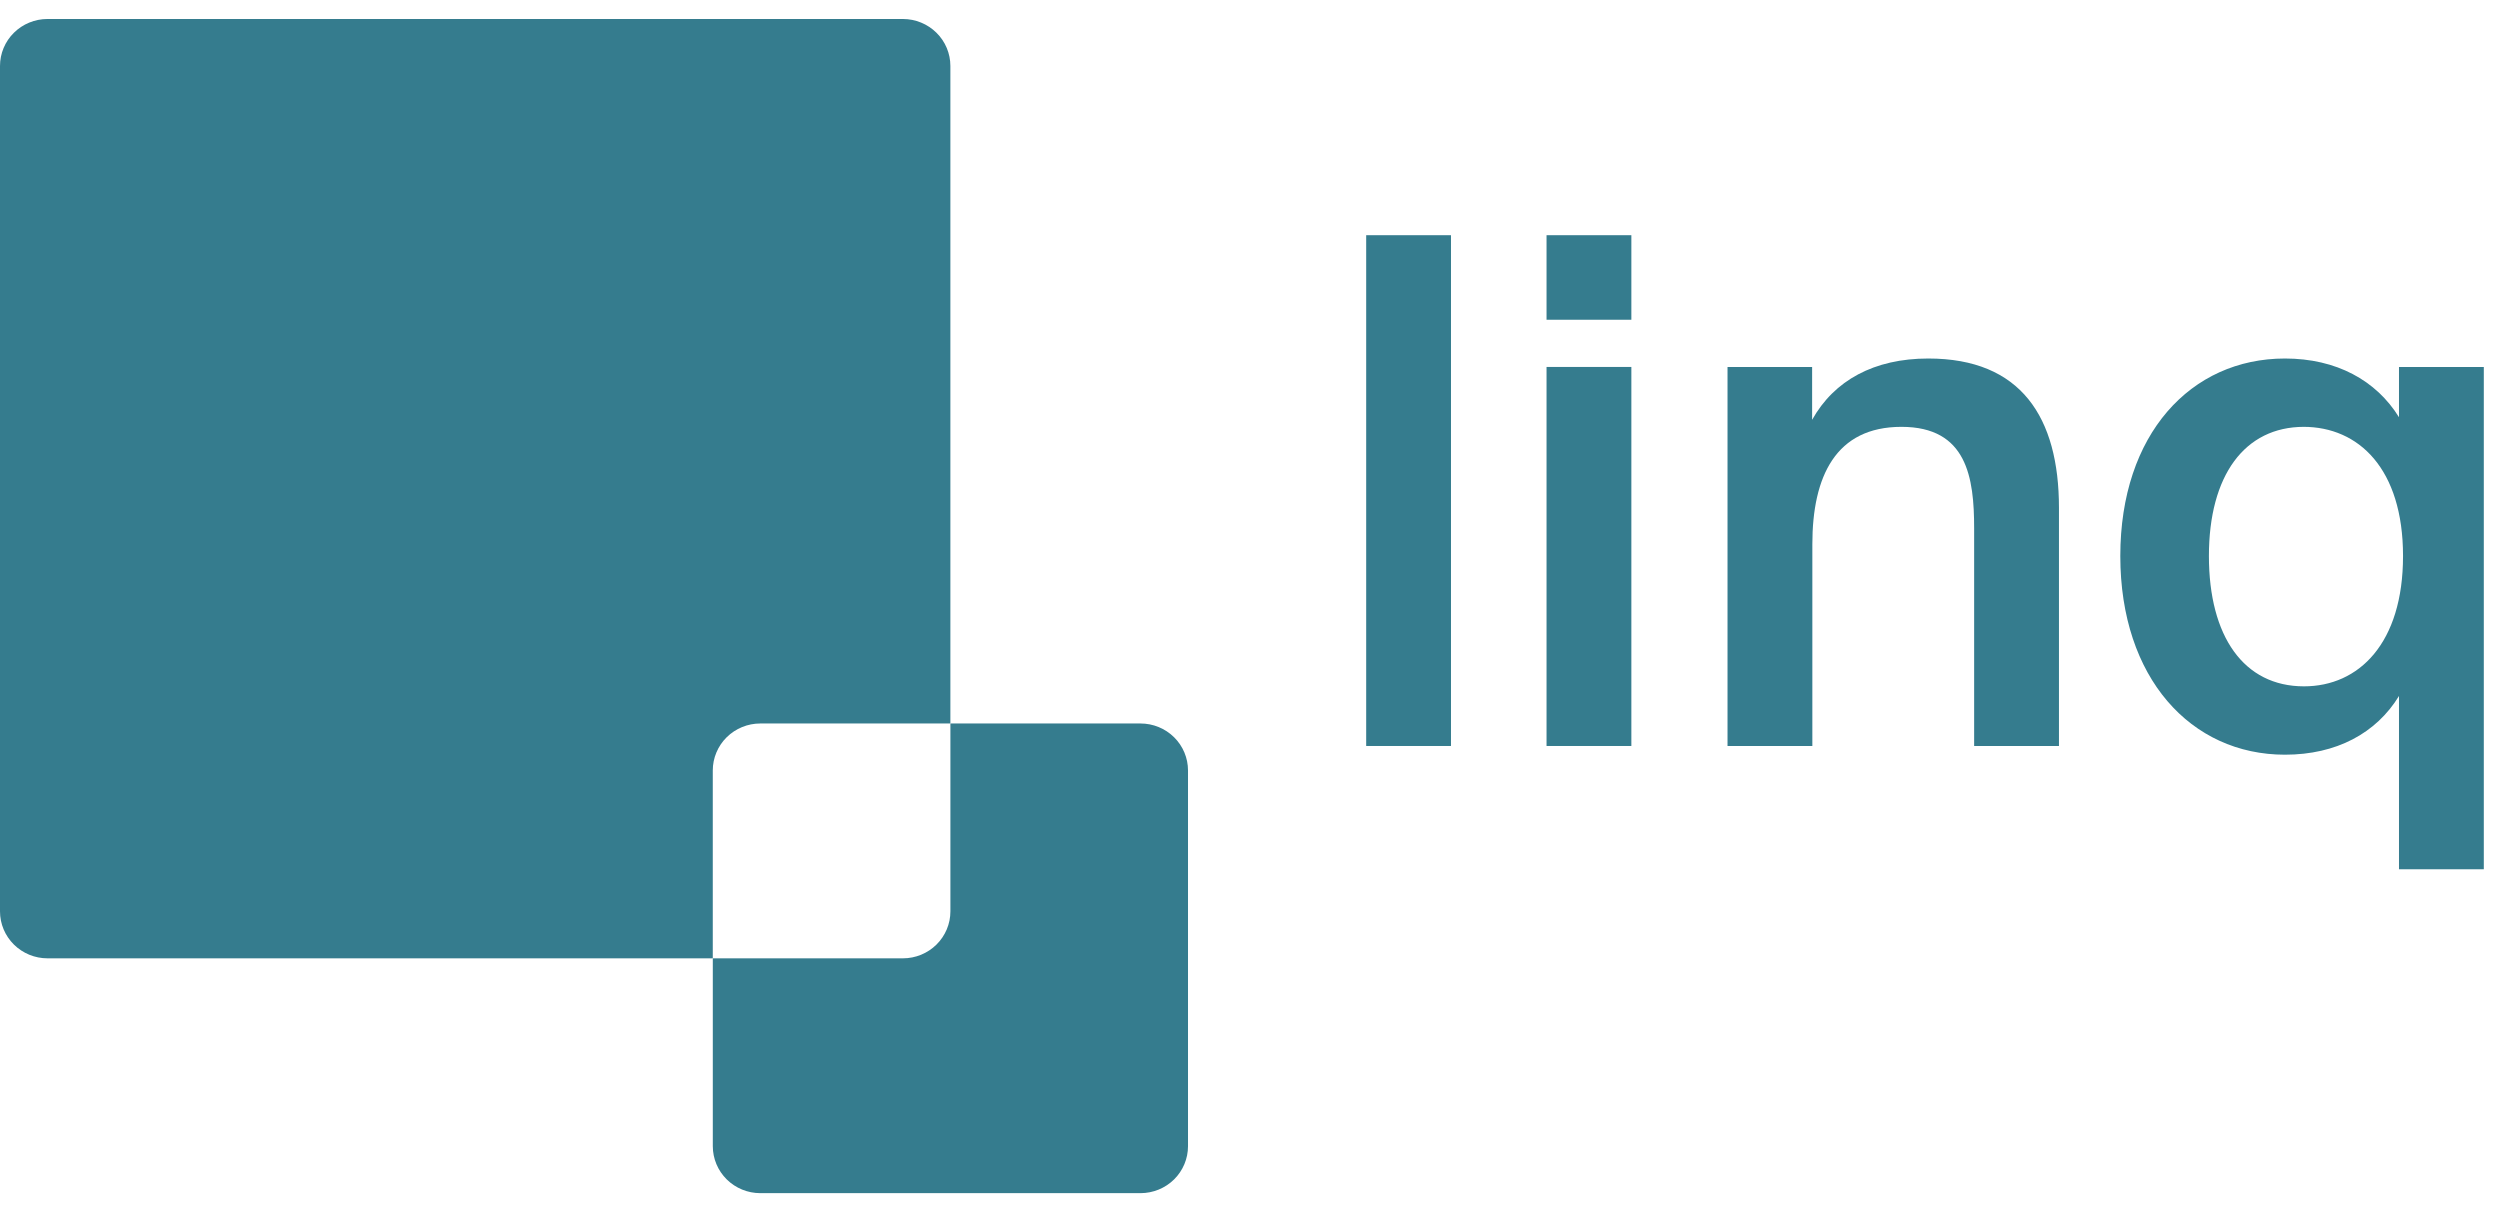
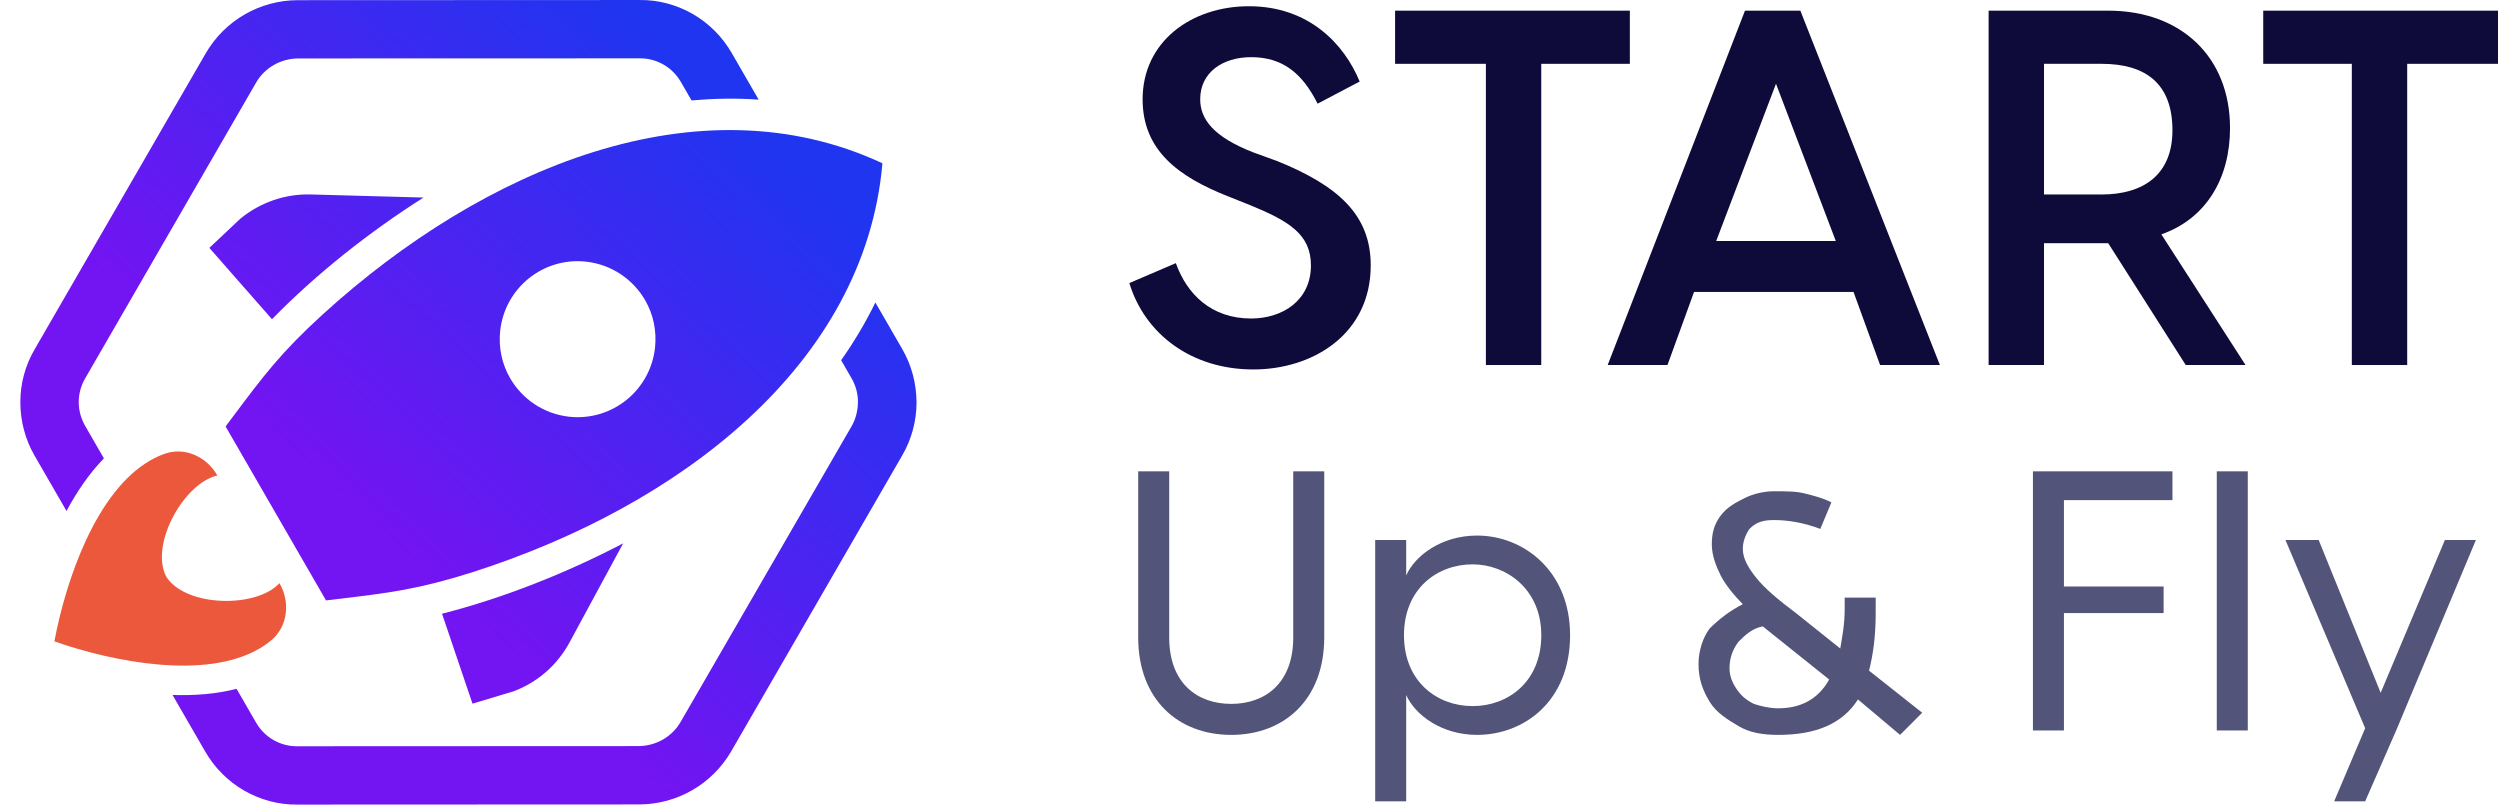
- <svg xmlns="http://www.w3.org/2000/svg" width="99" height="48" viewBox="0 0 99 48" fill="none">
-   <path d="M57.459 29.541H54.101V9.314H57.459V29.541Z" fill="#357C8E" />
-   <path d="M64.602 9.314V12.662H61.243V9.314H64.602ZM64.602 14.531V29.541H61.243V14.531H64.602Z" fill="#357C8E" />
-   <path d="M71.76 16.624C72.635 15.062 74.215 14.197 76.361 14.197C80.03 14.197 81.535 16.522 81.535 20.112V29.541H78.176V20.921C78.176 18.912 77.894 16.903 75.297 16.903C72.701 16.903 71.769 18.856 71.769 21.553V29.541H68.41V14.532H71.76V16.624Z" fill="#357C8E" />
-   <path d="M95 14.532H98.359V34.424H95V27.561C94.097 29.039 92.516 29.886 90.484 29.886C86.758 29.886 83.964 26.845 83.964 22.018C83.964 17.192 86.758 14.197 90.484 14.197C92.516 14.197 94.097 15.062 95 16.522V14.532ZM91.237 16.903C88.885 16.903 87.473 18.828 87.473 22.018C87.473 25.208 88.856 27.179 91.237 27.179C93.41 27.179 95.16 25.477 95.16 22.018C95.16 18.559 93.401 16.903 91.218 16.903H91.237Z" fill="#357C8E" />
-   <path d="M30.108 28.65H37.635V2.612C37.635 2.119 37.437 1.645 37.084 1.297C36.731 0.948 36.252 0.752 35.753 0.752H1.882C1.383 0.752 0.904 0.948 0.551 1.297C0.198 1.645 0 2.119 0 2.612V36.09C0 36.583 0.198 37.056 0.551 37.405C0.904 37.754 1.383 37.95 1.882 37.95H28.226V30.51C28.226 30.017 28.424 29.544 28.777 29.195C29.13 28.846 29.609 28.65 30.108 28.65Z" fill="#357C8E" />
-   <path d="M45.163 28.65H37.636V36.09C37.636 36.583 37.438 37.056 37.085 37.405C36.732 37.754 36.254 37.95 35.755 37.95H28.227V45.389C28.227 45.883 28.426 46.356 28.779 46.705C29.132 47.053 29.61 47.249 30.109 47.249H45.163C45.662 47.249 46.141 47.053 46.494 46.705C46.847 46.356 47.045 45.883 47.045 45.389V30.51C47.045 30.017 46.847 29.544 46.494 29.195C46.141 28.846 45.662 28.65 45.163 28.65Z" fill="#357C8E" />
+ <svg xmlns="http://www.w3.org/2000/svg" width="174" height="56" viewBox="0 0 174 56" fill="none">
+   <g id="Logo">
+     <g id="Text">
+       <g id="Up &amp; Fly">
+         <path id="Vector" d="M85.693 51.148C89.392 51.148 92.167 48.682 92.167 44.365V32.805H90.009V44.365C90.009 47.603 88.005 48.99 85.693 48.99C83.381 48.99 81.377 47.603 81.377 44.365V32.805H79.219V44.365C79.219 48.682 81.993 51.148 85.693 51.148Z" fill="#535479" />
+         <path id="Vector_2" d="M95.713 55.772H97.871V48.373C98.487 49.761 100.337 51.148 102.804 51.148C106.041 51.148 109.278 48.836 109.278 44.211C109.278 39.741 106.041 37.275 102.804 37.275C100.337 37.275 98.487 38.662 97.871 40.05V37.583H95.713V55.772ZM97.717 44.211C97.717 40.974 100.029 39.279 102.495 39.279C104.807 39.279 107.274 40.974 107.274 44.211C107.274 47.448 104.962 49.144 102.495 49.144C100.029 49.144 97.717 47.448 97.717 44.211Z" fill="#535479" />
+         <path id="Vector_3" d="M121.3 38.2C121.3 38.816 121.608 39.433 122.225 40.203C122.841 40.974 123.766 41.745 124.999 42.67L128.082 45.136C128.236 44.211 128.39 43.441 128.39 42.362V41.591H130.548V42.67C130.548 44.211 130.394 45.444 130.086 46.678L133.785 49.606L132.244 51.148L129.315 48.681C128.236 50.377 126.386 51.148 123.766 51.148C122.687 51.148 121.762 50.994 120.991 50.531C120.221 50.069 119.45 49.606 118.988 48.836C118.525 48.065 118.217 47.294 118.217 46.215C118.217 45.29 118.525 44.365 118.988 43.749C119.604 43.132 120.375 42.516 121.3 42.053C120.683 41.437 120.067 40.666 119.758 40.049C119.45 39.433 119.142 38.662 119.142 37.891C119.142 37.121 119.296 36.504 119.758 35.888C120.221 35.271 120.837 34.963 121.454 34.654C122.07 34.346 122.841 34.192 123.458 34.192C124.383 34.192 124.999 34.192 125.616 34.346C126.232 34.5 126.849 34.654 127.465 34.963L126.695 36.812C125.462 36.35 124.383 36.196 123.458 36.196C122.687 36.196 122.225 36.35 121.762 36.812C121.454 37.275 121.3 37.737 121.3 38.2ZM123.766 49.298C125.307 49.298 126.541 48.681 127.311 47.294L122.687 43.595C121.916 43.749 121.454 44.211 120.991 44.674C120.529 45.29 120.375 45.907 120.375 46.523C120.375 46.986 120.529 47.448 120.837 47.911C121.146 48.373 121.454 48.681 122.07 48.99C122.533 49.144 123.149 49.298 123.766 49.298Z" fill="#535479" />
+         <path id="Vector_4" d="M141.492 50.84H143.65V42.67H150.587V40.82H143.65V34.809H151.203V32.805H141.492V50.84Z" fill="#535479" />
+         <path id="Vector_5" d="M154.287 50.84H156.445V32.805H154.287V50.84Z" fill="#535479" />
+         <path id="Vector_6" d="M162.458 55.772H164.616L166.774 50.839L172.323 37.583H170.165L165.695 48.219L161.379 37.583H159.066L164.616 50.685L162.458 55.772Z" fill="#535479" />
+       </g>
+       <g id="Start">
+         <path id="Vector_7" d="M87.234 25.714C91.395 25.714 95.403 23.247 95.403 18.469C95.403 14.924 93.091 12.92 88.929 11.224L87.234 10.608C84.459 9.529 83.534 8.295 83.534 6.908C83.534 5.058 85.076 3.979 87.079 3.979C89.237 3.979 90.625 5.058 91.704 7.216L94.633 5.675C93.554 3.055 91.087 0.434 86.925 0.434C82.918 0.434 79.526 2.9 79.526 6.908C79.526 10.454 81.993 12.303 85.538 13.691L87.079 14.307C89.7 15.386 91.241 16.311 91.241 18.469C91.241 20.935 89.237 22.168 87.079 22.168C84.305 22.168 82.609 20.473 81.839 18.315L78.602 19.702C79.681 23.247 82.918 25.714 87.234 25.714Z" fill="#0E0B3A" />
+         <path id="Vector_8" d="M103.418 25.405H107.271V4.442H113.437V0.742H97.098V4.442H103.418V25.405Z" fill="#0E0B3A" />
+         <path id="Vector_9" d="M121.451 0.742L111.895 25.405H116.056L117.906 20.319H129.005L130.854 25.405H135.016L125.305 0.742H121.451ZM119.448 16.773L123.609 5.829L127.771 16.773H119.448Z" fill="#0E0B3A" />
+         <path id="Vector_10" d="M152.127 25.405H156.289L150.431 16.311C153.514 15.232 155.21 12.457 155.21 8.912C155.21 3.979 151.819 0.742 146.732 0.742H138.408V25.405H142.262V16.927H146.732L152.127 25.405ZM142.262 13.536V4.442H146.27C149.352 4.442 151.202 5.829 151.202 9.066C151.202 12.149 149.198 13.536 146.27 13.536H142.262Z" fill="#0E0B3A" />
+         <path id="Vector_11" d="M163.687 25.405H167.541V4.442H173.861V0.742H157.521V4.442H163.687V25.405Z" fill="#0E0B3A" />
+       </g>
+     </g>
+     <g id="Rocket">
+       <g id="Group">
+         <path id="Vector_12" fill-rule="evenodd" clip-rule="evenodd" d="M3.785 44.64C4.59 40.357 6.695 34.205 10.456 32.047C10.809 31.843 11.169 31.677 11.553 31.552C12.886 31.128 14.379 31.774 15.129 33.097C12.788 33.619 10.406 37.926 11.575 40.142C12.92 42.256 17.841 42.347 19.453 40.587C20.207 41.894 20.02 43.51 19.004 44.456C18.703 44.726 18.379 44.955 18.026 45.159C14.281 47.321 7.896 46.083 3.785 44.64Z" fill="#EB583C" />
+       </g>
+       <path id="Union" fill-rule="evenodd" clip-rule="evenodd" d="M4.629 35.563L2.401 31.705C1.748 30.574 1.413 29.274 1.416 27.986C1.415 26.714 1.751 25.427 2.423 24.292L14.324 3.701C14.991 2.555 15.928 1.641 17.028 1.006C18.117 0.377 19.389 0.016 20.714 0.012L44.497 0.001C45.827 -0.02 47.099 0.338 48.21 0.969C49.327 1.611 50.269 2.547 50.927 3.688L52.802 6.935C51.245 6.824 49.685 6.854 48.131 6.99L47.401 5.724C47.095 5.195 46.673 4.775 46.178 4.494C45.684 4.212 45.121 4.053 44.532 4.061L20.732 4.068C20.142 4.076 19.556 4.235 19.058 4.522C18.55 4.816 18.124 5.228 17.828 5.744L5.927 26.336C5.635 26.836 5.481 27.409 5.478 27.978C5.481 28.558 5.633 29.133 5.933 29.652L7.232 31.903C6.216 32.946 5.363 34.199 4.629 35.563ZM59.268 26.327L58.543 25.072C59.448 23.789 60.248 22.442 60.926 21.055L62.801 24.301C63.46 25.442 63.783 26.722 63.791 28.004C63.792 29.276 63.456 30.562 62.789 31.708L50.888 52.299C50.222 53.445 49.284 54.359 48.184 54.994C47.085 55.629 45.824 55.984 44.498 55.988L20.715 55.999C19.386 56.02 18.114 55.662 17.003 55.031C15.886 54.389 14.944 53.453 14.285 52.312L12.009 48.37C13.558 48.417 15.069 48.305 16.465 47.942L17.812 50.276C18.117 50.805 18.54 51.225 19.034 51.507C19.529 51.788 20.091 51.947 20.681 51.939L44.464 51.928C45.054 51.919 45.64 51.761 46.138 51.473C46.646 51.18 47.072 50.768 47.368 50.251L59.265 29.676C59.557 29.176 59.704 28.593 59.712 28.007C59.72 27.422 59.567 26.846 59.268 26.327ZM22.691 41.788L15.702 29.682C15.866 29.463 16.025 29.25 16.18 29.043L16.184 29.037L16.185 29.036C18.307 26.198 19.562 24.519 22.477 21.87C33.657 11.695 48.643 5.408 61.418 11.365C60.19 25.407 47.252 35.242 32.85 39.836C29.096 41.026 27.015 41.273 23.502 41.691L23.499 41.691C23.238 41.722 22.969 41.754 22.691 41.788ZM44.904 20.899C44.072 19.457 42.581 18.409 40.793 18.211C37.811 17.885 35.139 20.037 34.814 23.018C34.687 24.212 34.943 25.35 35.5 26.315C36.332 27.757 37.823 28.805 39.611 29.004C42.593 29.329 45.265 27.178 45.59 24.196C45.717 23.002 45.461 21.864 44.904 20.899ZM43.372 37.816L39.638 44.716C38.788 46.285 37.411 47.495 35.727 48.122L32.885 48.974L30.765 42.715C35.057 41.621 39.465 39.864 43.372 37.816ZM21.635 13.534L29.478 13.75C25.75 16.109 22.026 19.048 18.931 22.218L14.571 17.253L16.73 15.218C18.121 14.083 19.851 13.485 21.635 13.534Z" fill="url(#paint0_linear_844_1149)" />
+     </g>
+   </g>
+   <defs>
+     <linearGradient id="paint0_linear_844_1149" x1="50.139" y1="6.729" x2="24.092" y2="34.946" gradientUnits="userSpaceOnUse">
+       <stop stop-color="#1F35F0" />
+       <stop offset="1" stop-color="#7314F2" />
+     </linearGradient>
+   </defs>
</svg>
